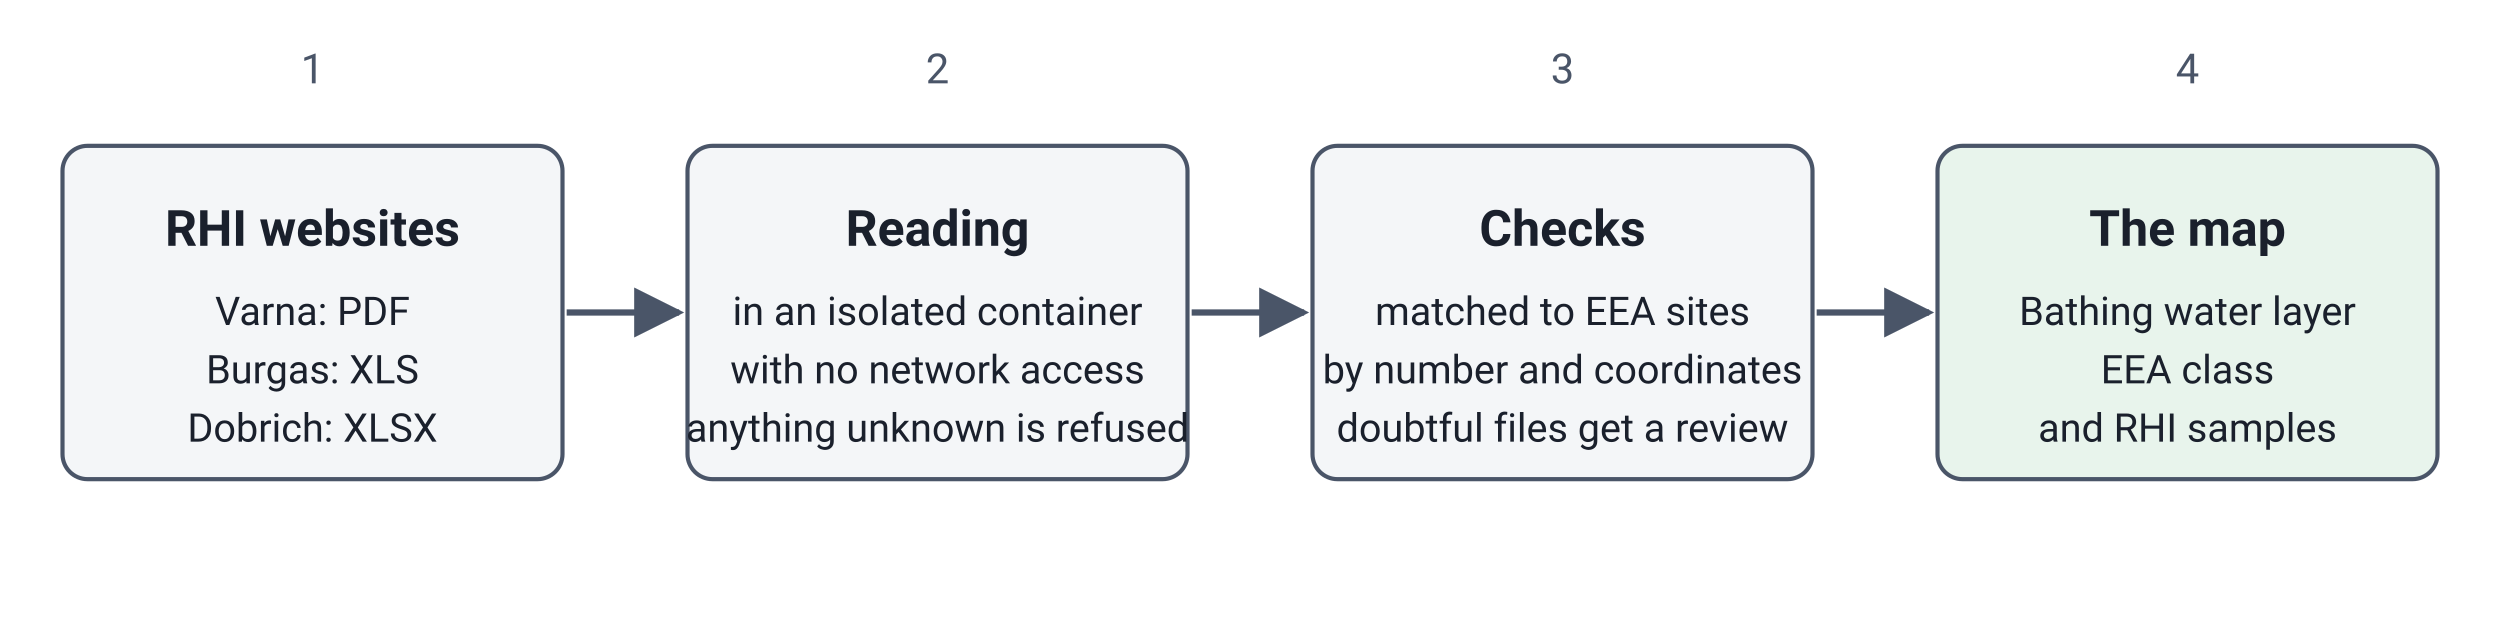
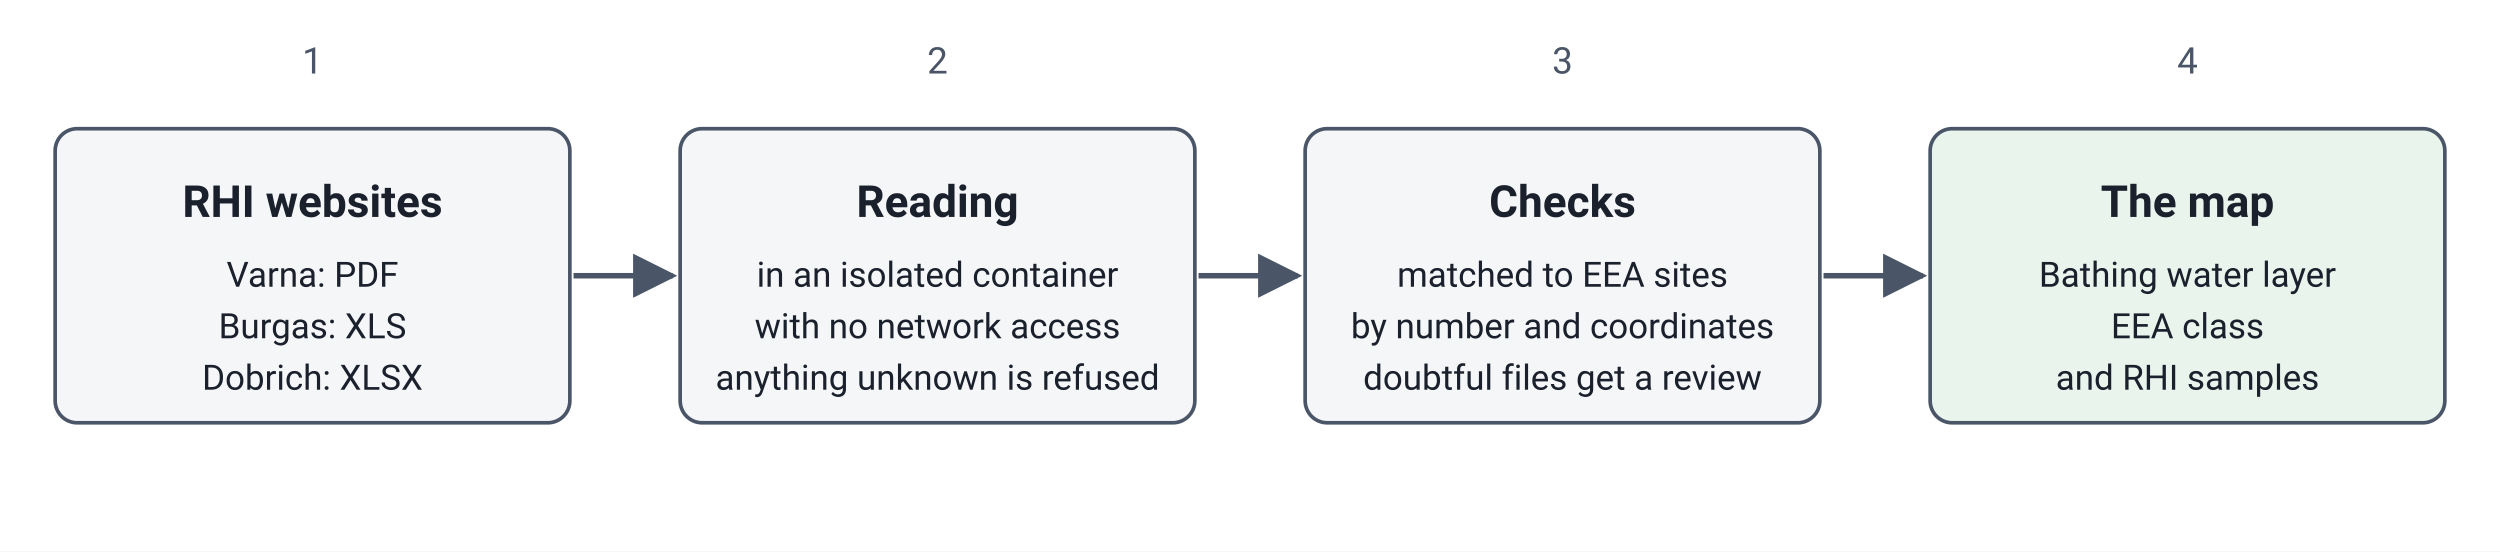
- <svg xmlns="http://www.w3.org/2000/svg" viewBox="0 0 1200 300" width="1200" height="300" font-family="system-ui, -apple-system, Segoe UI, Roboto, sans-serif">
-   <rect width="1200" height="300" fill="#ffffff" />
+ <svg xmlns="http://www.w3.org/2000/svg" viewBox="0 0 1360 300" width="1360" height="300" font-family="system-ui, -apple-system, Segoe UI, Roboto, sans-serif">
+   <rect width="1360" height="300" fill="#ffffff" />
  <defs>
    <marker id="a" viewBox="0 0 10 10" refX="9" refY="5" markerWidth="8" markerHeight="8" orient="auto">
      <path d="M0 0L10 5L0 10z" fill="#4a5568" />
    </marker>
  </defs>
  <g fill="#f4f6f8" stroke="#4a5568" stroke-width="2">
-     <rect x="30" y="70" width="240" height="160" rx="12" />
-     <rect x="330" y="70" width="240" height="160" rx="12" />
-     <rect x="630" y="70" width="240" height="160" rx="12" />
-     <rect x="930" y="70" width="240" height="160" rx="12" fill="#e8f4ec" />
+     <rect x="30" y="70" width="280" height="160" rx="12" />
+     <rect x="370" y="70" width="280" height="160" rx="12" />
+     <rect x="710" y="70" width="280" height="160" rx="12" />
+     <rect x="1050" y="70" width="280" height="160" rx="12" fill="#e8f4ec" />
  </g>
  <g stroke="#4a5568" stroke-width="3" marker-end="url(#a)">
-     <line x1="272" y1="150" x2="326" y2="150" />
-     <line x1="572" y1="150" x2="626" y2="150" />
-     <line x1="872" y1="150" x2="926" y2="150" />
+     <line x1="312" y1="150" x2="366" y2="150" />
+     <line x1="652" y1="150" x2="706" y2="150" />
+     <line x1="992" y1="150" x2="1046" y2="150" />
  </g>
  <g fill="#1a202c" text-anchor="middle">
-     <text x="150" y="40" font-size="20" fill="#4a5568">1</text>
-     <text x="450" y="40" font-size="20" fill="#4a5568">2</text>
-     <text x="750" y="40" font-size="20" fill="#4a5568">3</text>
-     <text x="1050" y="40" font-size="20" fill="#4a5568">4</text>
-     <text x="150" y="118" font-size="24" font-weight="700">RHI websites</text>
-     <text x="150" y="156" font-size="19">Varna: PDF</text>
-     <text x="150" y="184" font-size="19">Burgas: XLS</text>
-     <text x="150" y="212" font-size="19">Dobrich: XLSX</text>
-     <text x="450" y="118" font-size="24" font-weight="700">Reading</text>
-     <text x="450" y="156" font-size="19">in an isolated container</text>
-     <text x="450" y="184" font-size="19">with no network access</text>
-     <text x="450" y="212" font-size="19">anything unknown is refused</text>
-     <text x="750" y="118" font-size="24" font-weight="700">Checks</text>
-     <text x="750" y="156" font-size="19">matched to EEA sites</text>
-     <text x="750" y="184" font-size="19">by number and coordinates</text>
-     <text x="750" y="212" font-size="19">doubtful files get a review</text>
-     <text x="1050" y="118" font-size="24" font-weight="700">The map</text>
-     <text x="1050" y="156" font-size="19">Bathing water layer</text>
-     <text x="1050" y="184" font-size="19">EEA class</text>
-     <text x="1050" y="212" font-size="19">and RHI samples</text>
+     <text x="170" y="40" font-size="20" fill="#4a5568">1</text>
+     <text x="510" y="40" font-size="20" fill="#4a5568">2</text>
+     <text x="850" y="40" font-size="20" fill="#4a5568">3</text>
+     <text x="1190" y="40" font-size="20" fill="#4a5568">4</text>
+     <text x="170" y="118" font-size="24" font-weight="700">RHI websites</text>
+     <text x="170" y="156" font-size="19">Varna: PDF</text>
+     <text x="170" y="184" font-size="19">Burgas: XLS</text>
+     <text x="170" y="212" font-size="19">Dobrich: XLSX</text>
+     <text x="510" y="118" font-size="24" font-weight="700">Reading</text>
+     <text x="510" y="156" font-size="19">in an isolated container</text>
+     <text x="510" y="184" font-size="19">with no network access</text>
+     <text x="510" y="212" font-size="19">anything unknown is refused</text>
+     <text x="850" y="118" font-size="24" font-weight="700">Checks</text>
+     <text x="850" y="156" font-size="19">matched to EEA sites</text>
+     <text x="850" y="184" font-size="19">by number and coordinates</text>
+     <text x="850" y="212" font-size="19">doubtful files get a review</text>
+     <text x="1190" y="118" font-size="24" font-weight="700">The map</text>
+     <text x="1190" y="156" font-size="19">Bathing water layer</text>
+     <text x="1190" y="184" font-size="19">EEA class</text>
+     <text x="1190" y="212" font-size="19">and RHI samples</text>
  </g>
</svg>
